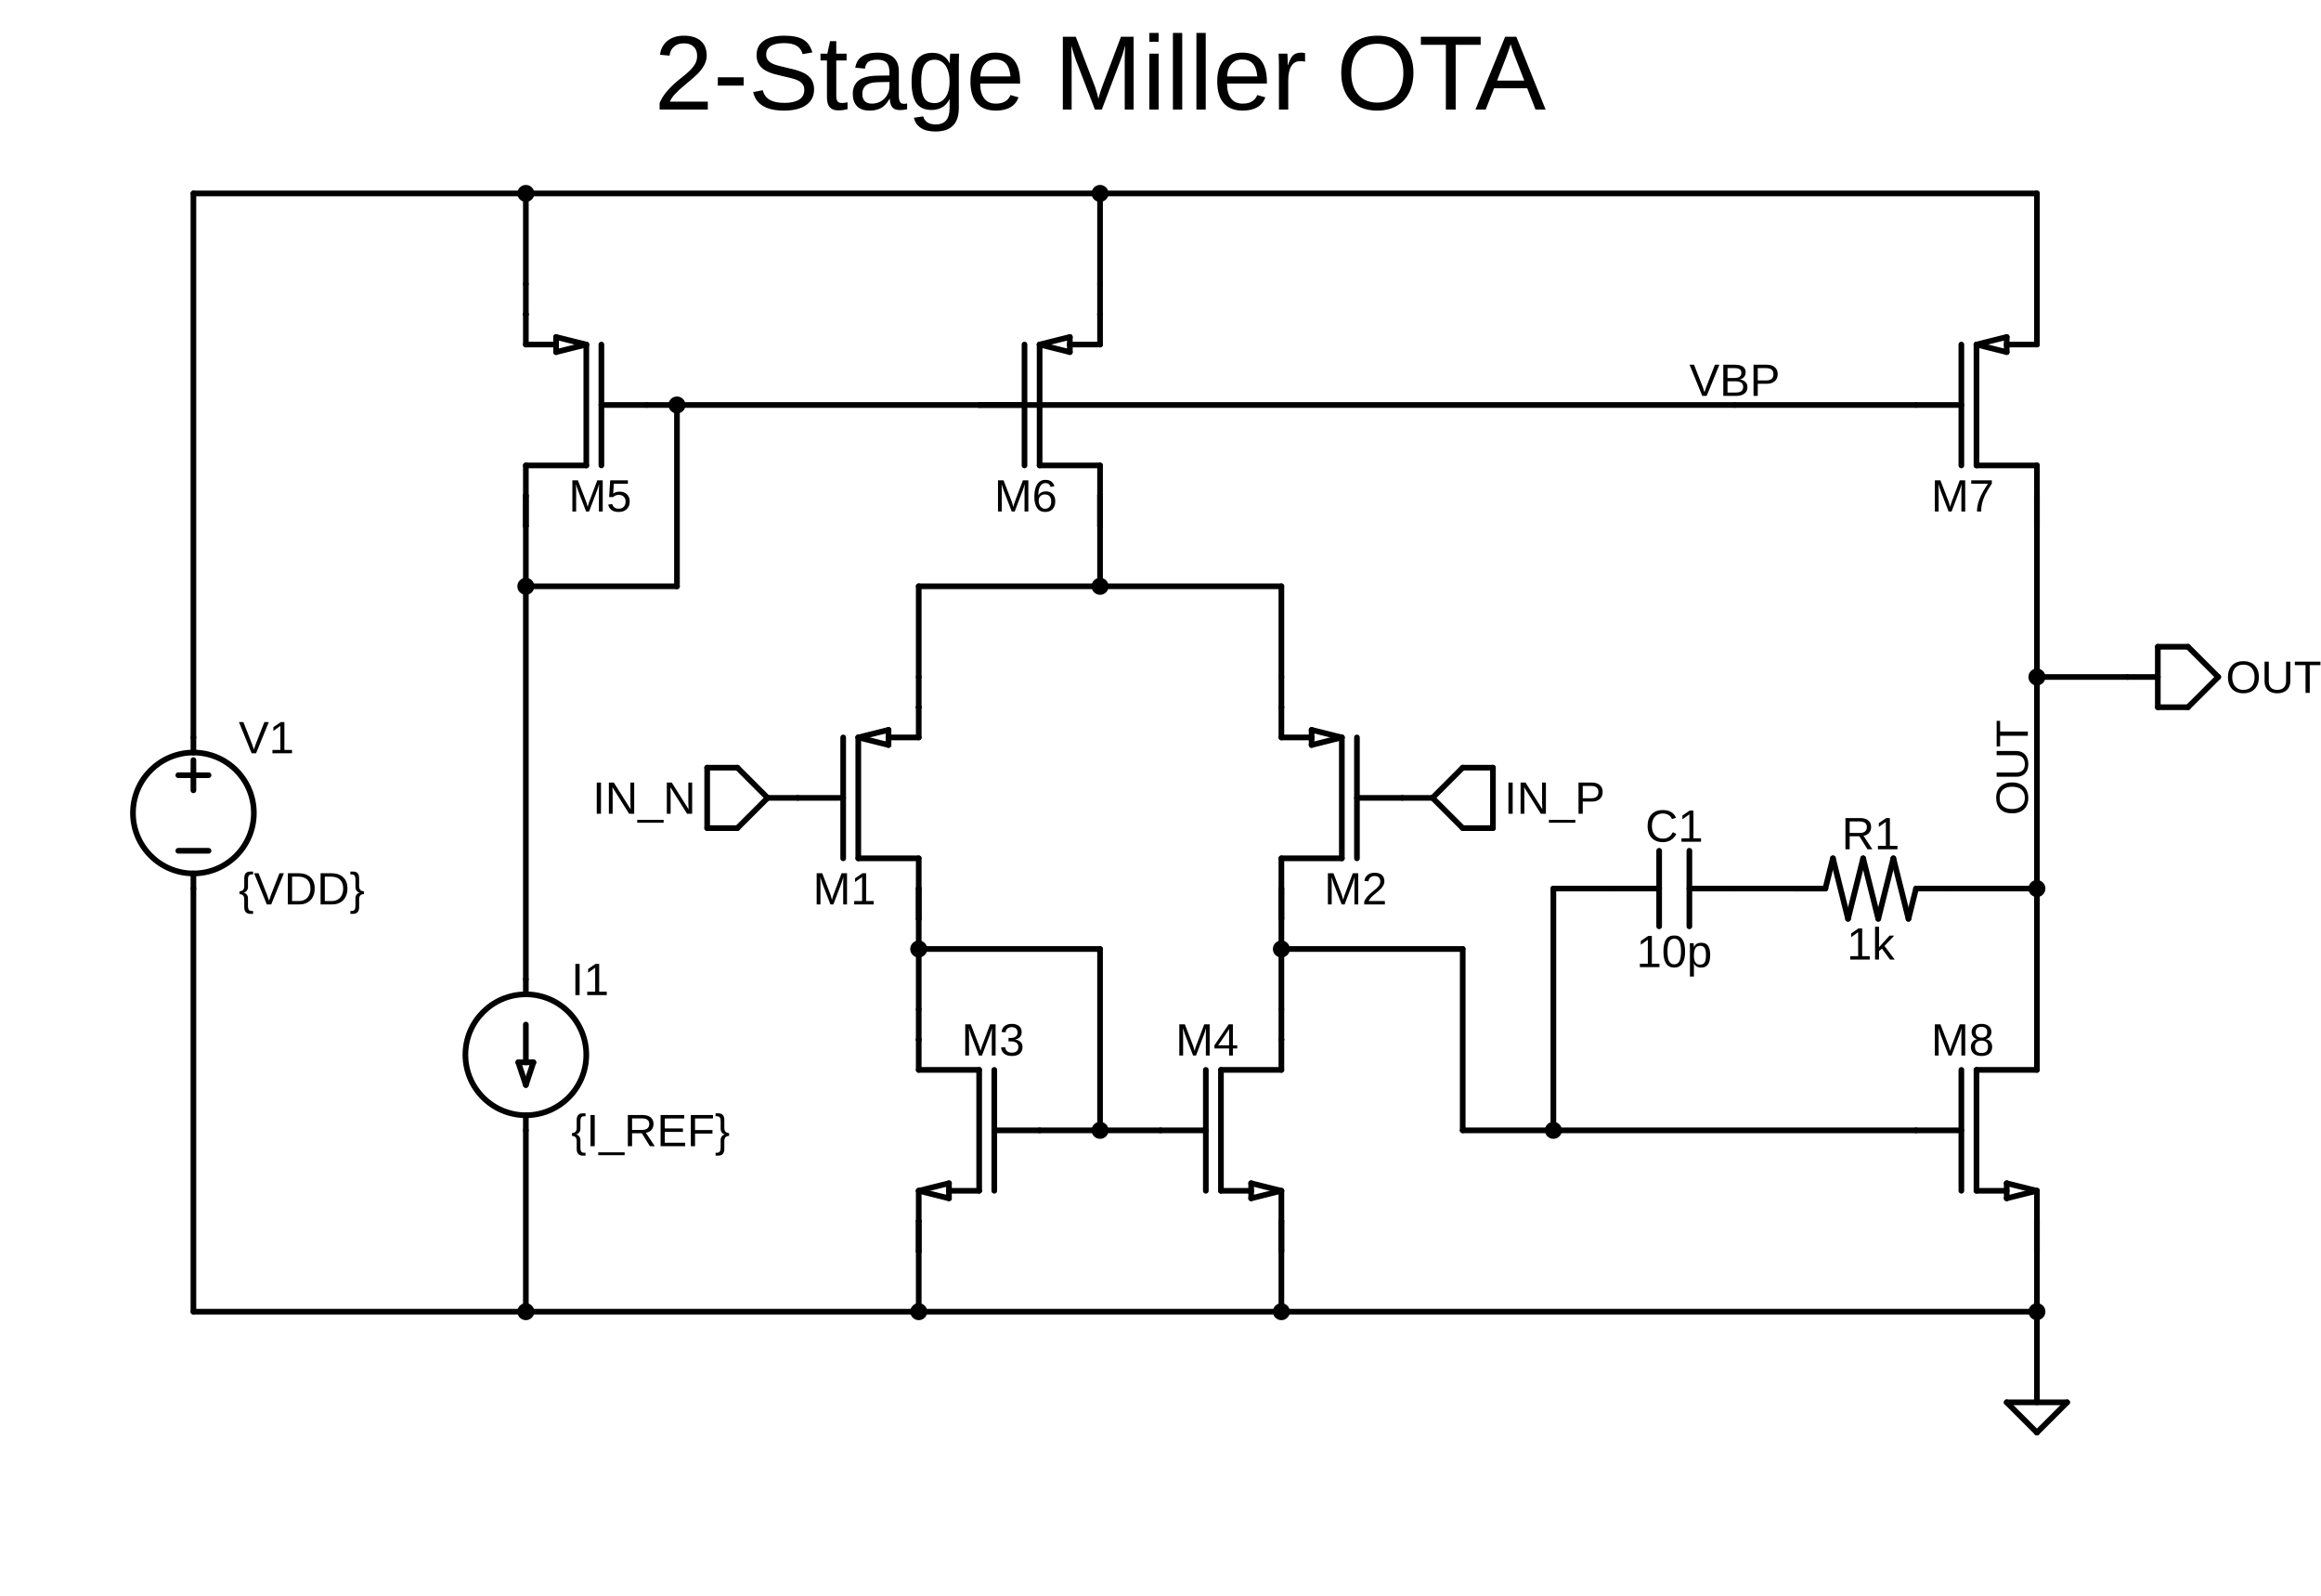
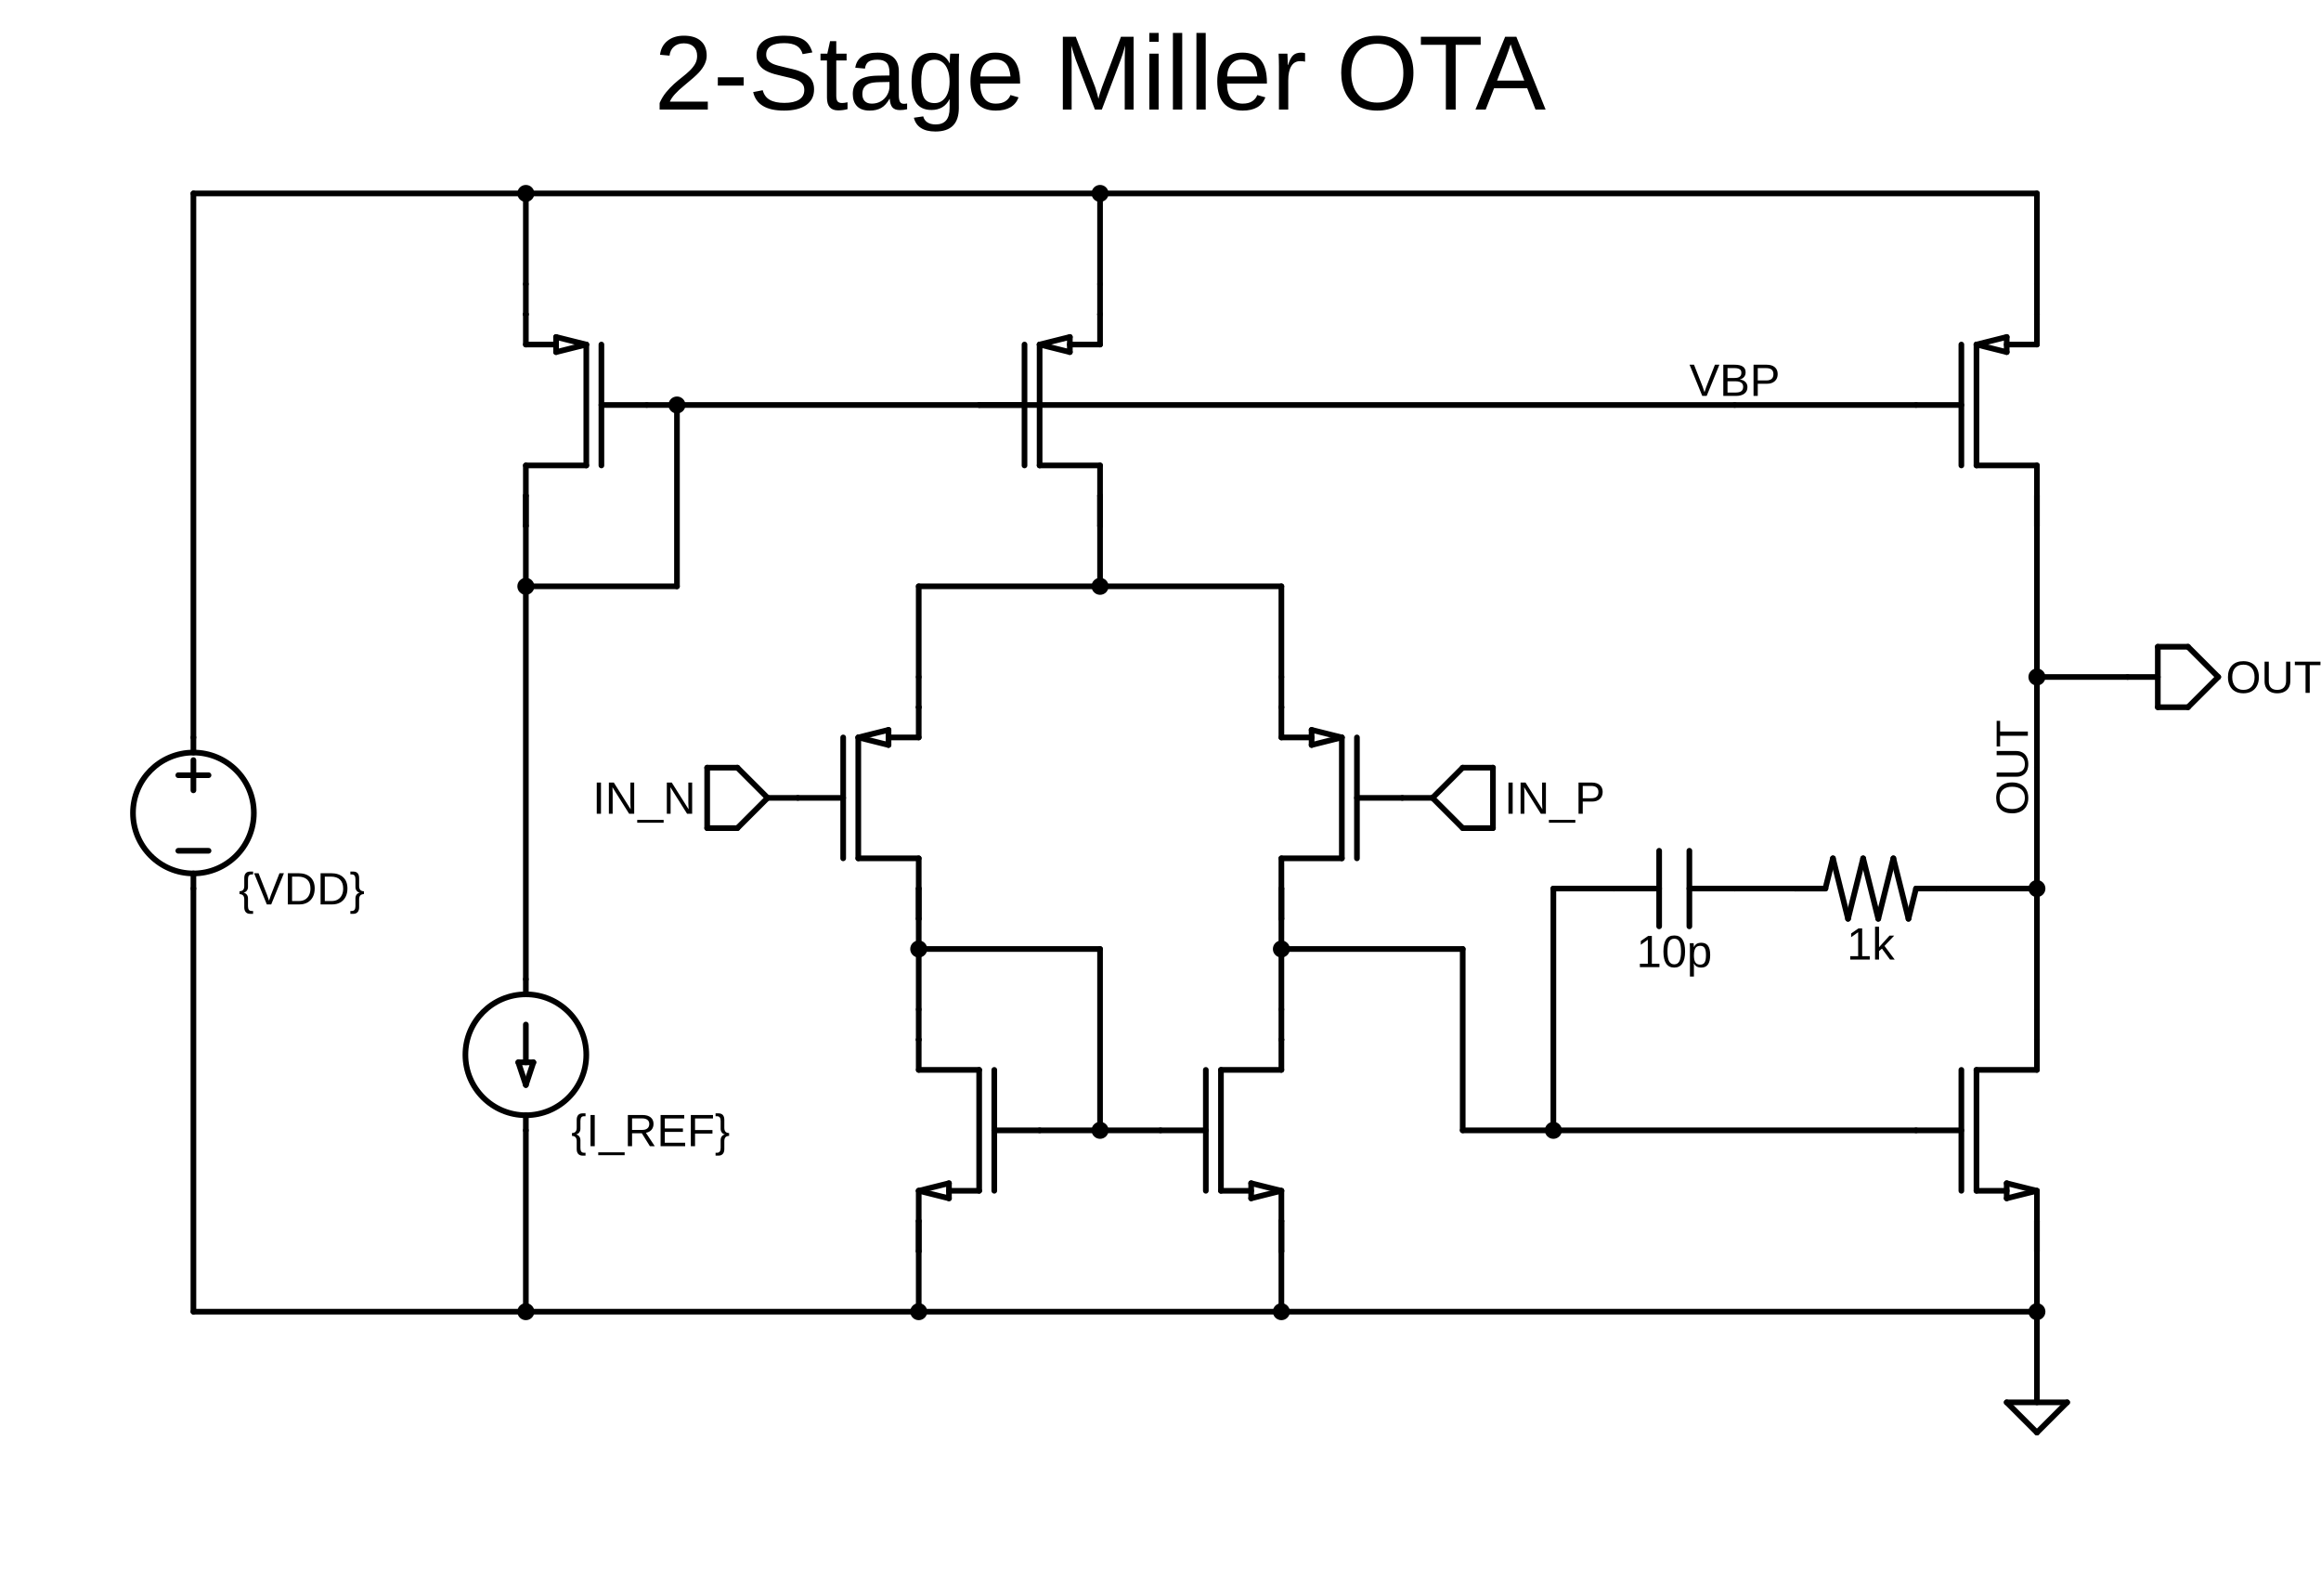
<svg xmlns="http://www.w3.org/2000/svg" baseProfile="full" height="100%" version="1.1" viewBox="-310.4,-86.4,1228.8,844.8" width="100%">
  <defs />
  <line stroke="black" stroke-linecap="round" stroke-width="3.0" x1="-32" x2="-208" y1="16" y2="16" />
  <line stroke="black" stroke-linecap="round" stroke-width="3.0" x1="272" x2="-32" y1="16" y2="16" />
  <line stroke="black" stroke-linecap="round" stroke-width="3.0" x1="768" x2="272" y1="16" y2="16" />
  <line stroke="black" stroke-linecap="round" stroke-width="3.0" x1="-32" x2="-32" y1="64" y2="16" />
  <line stroke="black" stroke-linecap="round" stroke-width="3.0" x1="272" x2="272" y1="64" y2="16" />
  <line stroke="black" stroke-linecap="round" stroke-width="3.0" x1="768" x2="768" y1="64" y2="16" />
  <line stroke="black" stroke-linecap="round" stroke-width="3.0" x1="48" x2="32" y1="128" y2="128" />
  <line stroke="black" stroke-linecap="round" stroke-width="3.0" x1="208" x2="48" y1="128" y2="128" />
  <line stroke="black" stroke-linecap="round" stroke-width="3.0" x1="608" x2="208" y1="128" y2="128" />
  <line stroke="black" stroke-linecap="round" stroke-width="3.0" x1="704" x2="608" y1="128" y2="128" />
  <line stroke="black" stroke-linecap="round" stroke-width="3.0" x1="-32" x2="-32" y1="224" y2="192" />
  <line stroke="black" stroke-linecap="round" stroke-width="3.0" x1="48" x2="48" y1="224" y2="128" />
  <line stroke="black" stroke-linecap="round" stroke-width="3.0" x1="48" x2="-32" y1="224" y2="224" />
  <line stroke="black" stroke-linecap="round" stroke-width="3.0" x1="272" x2="272" y1="224" y2="192" />
  <line stroke="black" stroke-linecap="round" stroke-width="3.0" x1="272" x2="176" y1="224" y2="224" />
  <line stroke="black" stroke-linecap="round" stroke-width="3.0" x1="368" x2="272" y1="224" y2="224" />
  <line stroke="black" stroke-linecap="round" stroke-width="3.0" x1="176" x2="176" y1="272" y2="224" />
  <line stroke="black" stroke-linecap="round" stroke-width="3.0" x1="368" x2="368" y1="272" y2="224" />
  <line stroke="black" stroke-linecap="round" stroke-width="3.0" x1="768" x2="768" y1="272" y2="192" />
  <line stroke="black" stroke-linecap="round" stroke-width="3.0" x1="816" x2="768" y1="272" y2="272" />
  <line stroke="black" stroke-linecap="round" stroke-width="3.0" x1="-208" x2="-208" y1="304" y2="16" />
  <line stroke="black" stroke-linecap="round" stroke-width="3.0" x1="768" x2="768" y1="320" y2="272" />
  <line stroke="black" stroke-linecap="round" stroke-width="3.0" x1="112" x2="96" y1="336" y2="336" />
  <line stroke="black" stroke-linecap="round" stroke-width="3.0" x1="448" x2="432" y1="336" y2="336" />
  <line stroke="black" stroke-linecap="round" stroke-width="3.0" x1="544" x2="512" y1="384" y2="384" />
  <line stroke="black" stroke-linecap="round" stroke-width="3.0" x1="640" x2="608" y1="384" y2="384" />
  <line stroke="black" stroke-linecap="round" stroke-width="3.0" x1="768" x2="768" y1="384" y2="320" />
  <line stroke="black" stroke-linecap="round" stroke-width="3.0" x1="768" x2="720" y1="384" y2="384" />
  <line stroke="black" stroke-linecap="round" stroke-width="3.0" x1="176" x2="176" y1="416" y2="400" />
  <line stroke="black" stroke-linecap="round" stroke-width="3.0" x1="272" x2="176" y1="416" y2="416" />
  <line stroke="black" stroke-linecap="round" stroke-width="3.0" x1="368" x2="368" y1="416" y2="400" />
  <line stroke="black" stroke-linecap="round" stroke-width="3.0" x1="464" x2="368" y1="416" y2="416" />
  <line stroke="black" stroke-linecap="round" stroke-width="3.0" x1="-32" x2="-32" y1="432" y2="224" />
  <line stroke="black" stroke-linecap="round" stroke-width="3.0" x1="176" x2="176" y1="448" y2="416" />
  <line stroke="black" stroke-linecap="round" stroke-width="3.0" x1="368" x2="368" y1="448" y2="416" />
  <line stroke="black" stroke-linecap="round" stroke-width="3.0" x1="768" x2="768" y1="448" y2="384" />
  <line stroke="black" stroke-linecap="round" stroke-width="3.0" x1="272" x2="272" y1="512" y2="416" />
  <line stroke="black" stroke-linecap="round" stroke-width="3.0" x1="272" x2="240" y1="512" y2="512" />
  <line stroke="black" stroke-linecap="round" stroke-width="3.0" x1="304" x2="272" y1="512" y2="512" />
  <line stroke="black" stroke-linecap="round" stroke-width="3.0" x1="464" x2="464" y1="512" y2="416" />
  <line stroke="black" stroke-linecap="round" stroke-width="3.0" x1="512" x2="512" y1="512" y2="384" />
  <line stroke="black" stroke-linecap="round" stroke-width="3.0" x1="512" x2="464" y1="512" y2="512" />
  <line stroke="black" stroke-linecap="round" stroke-width="3.0" x1="704" x2="512" y1="512" y2="512" />
  <line stroke="black" stroke-linecap="round" stroke-width="3.0" x1="-208" x2="-208" y1="608" y2="384" />
  <line stroke="black" stroke-linecap="round" stroke-width="3.0" x1="-32" x2="-32" y1="608" y2="512" />
  <line stroke="black" stroke-linecap="round" stroke-width="3.0" x1="-32" x2="-208" y1="608" y2="608" />
  <line stroke="black" stroke-linecap="round" stroke-width="3.0" x1="176" x2="176" y1="608" y2="576" />
  <line stroke="black" stroke-linecap="round" stroke-width="3.0" x1="176" x2="-32" y1="608" y2="608" />
  <line stroke="black" stroke-linecap="round" stroke-width="3.0" x1="368" x2="368" y1="608" y2="576" />
  <line stroke="black" stroke-linecap="round" stroke-width="3.0" x1="368" x2="176" y1="608" y2="608" />
  <line stroke="black" stroke-linecap="round" stroke-width="3.0" x1="768" x2="768" y1="608" y2="576" />
  <line stroke="black" stroke-linecap="round" stroke-width="3.0" x1="768" x2="368" y1="608" y2="608" />
  <line stroke="black" stroke-linecap="round" stroke-width="3.0" x1="768" x2="768" y1="656" y2="608" />
  <circle cx="-32" cy="16" fill="black" r="4.5" />
  <circle cx="272" cy="16" fill="black" r="4.5" />
  <circle cx="48" cy="128" fill="black" r="4.5" />
  <circle cx="-32" cy="224" fill="black" r="4.5" />
  <circle cx="272" cy="224" fill="black" r="4.5" />
  <circle cx="768" cy="272" fill="black" r="4.5" />
  <circle cx="768" cy="384" fill="black" r="4.5" />
  <circle cx="176" cy="416" fill="black" r="4.5" />
  <circle cx="368" cy="416" fill="black" r="4.5" />
  <circle cx="272" cy="512" fill="black" r="4.5" />
  <circle cx="512" cy="512" fill="black" r="4.5" />
  <circle cx="-32" cy="608" fill="black" r="4.5" />
  <circle cx="176" cy="608" fill="black" r="4.5" />
  <circle cx="368" cy="608" fill="black" r="4.5" />
  <circle cx="768" cy="608" fill="black" r="4.5" />
  <g transform="translate(704,512)">
    <line stroke="black" stroke-linecap="round" stroke-width="3.0" x1="64" x2="64" y1="-32" y2="-48" />
    <line stroke="black" stroke-linecap="round" stroke-width="3.0" x1="24" x2="24" y1="32" y2="-32" />
    <line stroke="black" stroke-linecap="round" stroke-width="3.0" x1="64" x2="32" y1="-32" y2="-32" />
    <line stroke="black" stroke-linecap="round" stroke-width="3.0" x1="64" x2="64" y1="48" y2="32" />
    <line stroke="black" stroke-linecap="round" stroke-width="3.0" x1="64" x2="64" y1="-48" y2="-48" />
    <line stroke="black" stroke-linecap="round" stroke-width="3.0" x1="32" x2="32" y1="32" y2="-32" />
    <line stroke="black" stroke-linecap="round" stroke-width="3.0" x1="48" x2="64" y1="28" y2="32" />
    <line stroke="black" stroke-linecap="round" stroke-width="3.0" x1="48" x2="48" y1="36" y2="28" />
    <line stroke="black" stroke-linecap="round" stroke-width="3.0" x1="64" x2="48" y1="32" y2="36" />
    <line stroke="black" stroke-linecap="round" stroke-width="3.0" x1="32" x2="48" y1="32" y2="32" />
    <line stroke="black" stroke-linecap="round" stroke-width="3.0" x1="64" x2="64" y1="64" y2="48" />
    <line stroke="black" stroke-linecap="round" stroke-width="3.0" x1="64" x2="64" y1="64" y2="48" />
    <line stroke="black" stroke-linecap="round" stroke-width="3.0" x1="0" x2="24" y1="0" y2="0" />
    <line stroke="black" stroke-linecap="round" stroke-width="3.0" x1="64" x2="64" y1="-64" y2="-48" />
-     <g class="text-group">
-       <text fill="black" font-family="Arial" font-size="24.0px" text-anchor="start" x="8" y="-39.6">M8</text>
-     </g>
  </g>
  <g transform="translate(112,336)">
    <line stroke="black" stroke-linecap="round" stroke-width="3.0" x1="64" x2="64" y1="-32" y2="-48" />
    <line stroke="black" stroke-linecap="round" stroke-width="3.0" x1="24" x2="24" y1="32" y2="-32" />
    <line stroke="black" stroke-linecap="round" stroke-width="3.0" x1="64" x2="32" y1="32" y2="32" />
    <line stroke="black" stroke-linecap="round" stroke-width="3.0" x1="64" x2="64" y1="48" y2="32" />
    <line stroke="black" stroke-linecap="round" stroke-width="3.0" x1="64" x2="64" y1="-48" y2="-48" />
    <line stroke="black" stroke-linecap="round" stroke-width="3.0" x1="32" x2="32" y1="32" y2="-32" />
    <line stroke="black" stroke-linecap="round" stroke-width="3.0" x1="48" x2="32" y1="-28" y2="-32" />
    <line stroke="black" stroke-linecap="round" stroke-width="3.0" x1="48" x2="48" y1="-36" y2="-28" />
    <line stroke="black" stroke-linecap="round" stroke-width="3.0" x1="32" x2="48" y1="-32" y2="-36" />
    <line stroke="black" stroke-linecap="round" stroke-width="3.0" x1="64" x2="48" y1="-32" y2="-32" />
    <line stroke="black" stroke-linecap="round" stroke-width="3.0" x1="64" x2="64" y1="64" y2="48" />
    <line stroke="black" stroke-linecap="round" stroke-width="3.0" x1="64" x2="64" y1="64" y2="48" />
    <line stroke="black" stroke-linecap="round" stroke-width="3.0" x1="0" x2="24" y1="0" y2="0" />
    <line stroke="black" stroke-linecap="round" stroke-width="3.0" x1="64" x2="64" y1="-64" y2="-48" />
-     <g class="text-group">
-       <text fill="black" font-family="Arial" font-size="24.0px" text-anchor="start" x="8" y="56.4">M1</text>
-     </g>
  </g>
  <g transform="translate(432,336) scale(-1,1)">
    <line stroke="black" stroke-linecap="round" stroke-width="3.0" x1="64" x2="64" y1="-32" y2="-48" />
    <line stroke="black" stroke-linecap="round" stroke-width="3.0" x1="24" x2="24" y1="32" y2="-32" />
    <line stroke="black" stroke-linecap="round" stroke-width="3.0" x1="64" x2="32" y1="32" y2="32" />
    <line stroke="black" stroke-linecap="round" stroke-width="3.0" x1="64" x2="64" y1="48" y2="32" />
    <line stroke="black" stroke-linecap="round" stroke-width="3.0" x1="64" x2="64" y1="-48" y2="-48" />
    <line stroke="black" stroke-linecap="round" stroke-width="3.0" x1="32" x2="32" y1="32" y2="-32" />
    <line stroke="black" stroke-linecap="round" stroke-width="3.0" x1="48" x2="32" y1="-28" y2="-32" />
    <line stroke="black" stroke-linecap="round" stroke-width="3.0" x1="48" x2="48" y1="-36" y2="-28" />
    <line stroke="black" stroke-linecap="round" stroke-width="3.0" x1="32" x2="48" y1="-32" y2="-36" />
    <line stroke="black" stroke-linecap="round" stroke-width="3.0" x1="64" x2="48" y1="-32" y2="-32" />
    <line stroke="black" stroke-linecap="round" stroke-width="3.0" x1="64" x2="64" y1="64" y2="48" />
    <line stroke="black" stroke-linecap="round" stroke-width="3.0" x1="64" x2="64" y1="64" y2="48" />
    <line stroke="black" stroke-linecap="round" stroke-width="3.0" x1="0" x2="24" y1="0" y2="0" />
    <line stroke="black" stroke-linecap="round" stroke-width="3.0" x1="64" x2="64" y1="-64" y2="-48" />
-     <g transform="scale(-1,1) translate(-16,0)">
-       <g class="text-group">
-         <text fill="black" font-family="Arial" font-size="24.0px" text-anchor="end" x="8" y="56.4">M2</text>
-       </g>
-     </g>
  </g>
  <g transform="translate(304,512)">
    <line stroke="black" stroke-linecap="round" stroke-width="3.0" x1="64" x2="64" y1="-32" y2="-48" />
    <line stroke="black" stroke-linecap="round" stroke-width="3.0" x1="24" x2="24" y1="32" y2="-32" />
    <line stroke="black" stroke-linecap="round" stroke-width="3.0" x1="64" x2="32" y1="-32" y2="-32" />
    <line stroke="black" stroke-linecap="round" stroke-width="3.0" x1="64" x2="64" y1="48" y2="32" />
    <line stroke="black" stroke-linecap="round" stroke-width="3.0" x1="64" x2="64" y1="-48" y2="-48" />
    <line stroke="black" stroke-linecap="round" stroke-width="3.0" x1="32" x2="32" y1="32" y2="-32" />
    <line stroke="black" stroke-linecap="round" stroke-width="3.0" x1="48" x2="64" y1="28" y2="32" />
    <line stroke="black" stroke-linecap="round" stroke-width="3.0" x1="48" x2="48" y1="36" y2="28" />
    <line stroke="black" stroke-linecap="round" stroke-width="3.0" x1="64" x2="48" y1="32" y2="36" />
    <line stroke="black" stroke-linecap="round" stroke-width="3.0" x1="32" x2="48" y1="32" y2="32" />
    <line stroke="black" stroke-linecap="round" stroke-width="3.0" x1="64" x2="64" y1="64" y2="48" />
    <line stroke="black" stroke-linecap="round" stroke-width="3.0" x1="64" x2="64" y1="64" y2="48" />
    <line stroke="black" stroke-linecap="round" stroke-width="3.0" x1="0" x2="24" y1="0" y2="0" />
    <line stroke="black" stroke-linecap="round" stroke-width="3.0" x1="64" x2="64" y1="-64" y2="-48" />
-     <g class="text-group">
-       <text fill="black" font-family="Arial" font-size="24.0px" text-anchor="start" x="8" y="-39.6">M4</text>
-     </g>
  </g>
  <g transform="translate(240,512) scale(-1,1)">
    <line stroke="black" stroke-linecap="round" stroke-width="3.0" x1="64" x2="64" y1="-32" y2="-48" />
    <line stroke="black" stroke-linecap="round" stroke-width="3.0" x1="24" x2="24" y1="32" y2="-32" />
    <line stroke="black" stroke-linecap="round" stroke-width="3.0" x1="64" x2="32" y1="-32" y2="-32" />
    <line stroke="black" stroke-linecap="round" stroke-width="3.0" x1="64" x2="64" y1="48" y2="32" />
    <line stroke="black" stroke-linecap="round" stroke-width="3.0" x1="64" x2="64" y1="-48" y2="-48" />
    <line stroke="black" stroke-linecap="round" stroke-width="3.0" x1="32" x2="32" y1="32" y2="-32" />
    <line stroke="black" stroke-linecap="round" stroke-width="3.0" x1="48" x2="64" y1="28" y2="32" />
    <line stroke="black" stroke-linecap="round" stroke-width="3.0" x1="48" x2="48" y1="36" y2="28" />
    <line stroke="black" stroke-linecap="round" stroke-width="3.0" x1="64" x2="48" y1="32" y2="36" />
    <line stroke="black" stroke-linecap="round" stroke-width="3.0" x1="32" x2="48" y1="32" y2="32" />
    <line stroke="black" stroke-linecap="round" stroke-width="3.0" x1="64" x2="64" y1="64" y2="48" />
    <line stroke="black" stroke-linecap="round" stroke-width="3.0" x1="64" x2="64" y1="64" y2="48" />
    <line stroke="black" stroke-linecap="round" stroke-width="3.0" x1="0" x2="24" y1="0" y2="0" />
    <line stroke="black" stroke-linecap="round" stroke-width="3.0" x1="64" x2="64" y1="-64" y2="-48" />
-     <g transform="scale(-1,1) translate(-16,0)">
-       <g class="text-group">
-         <text fill="black" font-family="Arial" font-size="24.0px" text-anchor="end" x="8" y="-39.6">M3</text>
-       </g>
-     </g>
  </g>
  <g transform="translate(32,128) scale(-1,1)">
    <line stroke="black" stroke-linecap="round" stroke-width="3.0" x1="64" x2="64" y1="-32" y2="-48" />
    <line stroke="black" stroke-linecap="round" stroke-width="3.0" x1="24" x2="24" y1="32" y2="-32" />
    <line stroke="black" stroke-linecap="round" stroke-width="3.0" x1="64" x2="32" y1="32" y2="32" />
    <line stroke="black" stroke-linecap="round" stroke-width="3.0" x1="64" x2="64" y1="48" y2="32" />
    <line stroke="black" stroke-linecap="round" stroke-width="3.0" x1="64" x2="64" y1="-48" y2="-48" />
    <line stroke="black" stroke-linecap="round" stroke-width="3.0" x1="32" x2="32" y1="32" y2="-32" />
    <line stroke="black" stroke-linecap="round" stroke-width="3.0" x1="48" x2="32" y1="-28" y2="-32" />
    <line stroke="black" stroke-linecap="round" stroke-width="3.0" x1="48" x2="48" y1="-36" y2="-28" />
    <line stroke="black" stroke-linecap="round" stroke-width="3.0" x1="32" x2="48" y1="-32" y2="-36" />
    <line stroke="black" stroke-linecap="round" stroke-width="3.0" x1="64" x2="48" y1="-32" y2="-32" />
    <line stroke="black" stroke-linecap="round" stroke-width="3.0" x1="64" x2="64" y1="64" y2="48" />
    <line stroke="black" stroke-linecap="round" stroke-width="3.0" x1="64" x2="64" y1="64" y2="48" />
    <line stroke="black" stroke-linecap="round" stroke-width="3.0" x1="0" x2="24" y1="0" y2="0" />
    <line stroke="black" stroke-linecap="round" stroke-width="3.0" x1="64" x2="64" y1="-64" y2="-48" />
-     <g transform="scale(-1,1) translate(-16,0)">
-       <g class="text-group">
-         <text fill="black" font-family="Arial" font-size="24.0px" text-anchor="end" x="8" y="56.4">M5</text>
-       </g>
-     </g>
  </g>
  <g transform="translate(208,128)">
    <line stroke="black" stroke-linecap="round" stroke-width="3.0" x1="64" x2="64" y1="-32" y2="-48" />
    <line stroke="black" stroke-linecap="round" stroke-width="3.0" x1="24" x2="24" y1="32" y2="-32" />
    <line stroke="black" stroke-linecap="round" stroke-width="3.0" x1="64" x2="32" y1="32" y2="32" />
    <line stroke="black" stroke-linecap="round" stroke-width="3.0" x1="64" x2="64" y1="48" y2="32" />
    <line stroke="black" stroke-linecap="round" stroke-width="3.0" x1="64" x2="64" y1="-48" y2="-48" />
    <line stroke="black" stroke-linecap="round" stroke-width="3.0" x1="32" x2="32" y1="32" y2="-32" />
    <line stroke="black" stroke-linecap="round" stroke-width="3.0" x1="48" x2="32" y1="-28" y2="-32" />
    <line stroke="black" stroke-linecap="round" stroke-width="3.0" x1="48" x2="48" y1="-36" y2="-28" />
    <line stroke="black" stroke-linecap="round" stroke-width="3.0" x1="32" x2="48" y1="-32" y2="-36" />
    <line stroke="black" stroke-linecap="round" stroke-width="3.0" x1="64" x2="48" y1="-32" y2="-32" />
    <line stroke="black" stroke-linecap="round" stroke-width="3.0" x1="64" x2="64" y1="64" y2="48" />
    <line stroke="black" stroke-linecap="round" stroke-width="3.0" x1="64" x2="64" y1="64" y2="48" />
    <line stroke="black" stroke-linecap="round" stroke-width="3.0" x1="0" x2="24" y1="0" y2="0" />
    <line stroke="black" stroke-linecap="round" stroke-width="3.0" x1="64" x2="64" y1="-64" y2="-48" />
-     <g class="text-group">
-       <text fill="black" font-family="Arial" font-size="24.0px" text-anchor="start" x="8" y="56.4">M6</text>
-     </g>
  </g>
  <g transform="translate(704,128)">
    <line stroke="black" stroke-linecap="round" stroke-width="3.0" x1="64" x2="64" y1="-32" y2="-48" />
    <line stroke="black" stroke-linecap="round" stroke-width="3.0" x1="24" x2="24" y1="32" y2="-32" />
    <line stroke="black" stroke-linecap="round" stroke-width="3.0" x1="64" x2="32" y1="32" y2="32" />
    <line stroke="black" stroke-linecap="round" stroke-width="3.0" x1="64" x2="64" y1="48" y2="32" />
    <line stroke="black" stroke-linecap="round" stroke-width="3.0" x1="64" x2="64" y1="-48" y2="-48" />
    <line stroke="black" stroke-linecap="round" stroke-width="3.0" x1="32" x2="32" y1="32" y2="-32" />
    <line stroke="black" stroke-linecap="round" stroke-width="3.0" x1="48" x2="32" y1="-28" y2="-32" />
    <line stroke="black" stroke-linecap="round" stroke-width="3.0" x1="48" x2="48" y1="-36" y2="-28" />
    <line stroke="black" stroke-linecap="round" stroke-width="3.0" x1="32" x2="48" y1="-32" y2="-36" />
    <line stroke="black" stroke-linecap="round" stroke-width="3.0" x1="64" x2="48" y1="-32" y2="-32" />
    <line stroke="black" stroke-linecap="round" stroke-width="3.0" x1="64" x2="64" y1="64" y2="48" />
    <line stroke="black" stroke-linecap="round" stroke-width="3.0" x1="64" x2="64" y1="64" y2="48" />
    <line stroke="black" stroke-linecap="round" stroke-width="3.0" x1="0" x2="24" y1="0" y2="0" />
    <line stroke="black" stroke-linecap="round" stroke-width="3.0" x1="64" x2="64" y1="-64" y2="-48" />
-     <g class="text-group">
-       <text fill="black" font-family="Arial" font-size="24.0px" text-anchor="start" x="8" y="56.4">M7</text>
-     </g>
  </g>
  <g transform="translate(-208,288)">
    <line stroke="black" stroke-linecap="round" stroke-width="3.0" x1="-8" x2="8" y1="36" y2="36" />
    <line stroke="black" stroke-linecap="round" stroke-width="3.0" x1="-8" x2="8" y1="76" y2="76" />
    <line stroke="black" stroke-linecap="round" stroke-width="3.0" x1="0" x2="0" y1="28" y2="44" />
    <line stroke="black" stroke-linecap="round" stroke-width="3.0" x1="0" x2="0" y1="96" y2="88" />
    <line stroke="black" stroke-linecap="round" stroke-width="3.0" x1="0" x2="0" y1="16" y2="24" />
    <circle cx="0.0" cy="56.0" fill="none" r="32.0" stroke="black" stroke-width="3.0" />
-     <g class="text-group">
-       <text fill="black" font-family="Arial" font-size="24.0px" text-anchor="start" x="24" y="24.4">V1</text>
-     </g>
    <g class="text-group">
      <text fill="black" font-family="Arial" font-size="24.0px" text-anchor="start" x="24" y="104.4">{VDD}</text>
    </g>
  </g>
  <g transform="translate(-32,432)">
    <line stroke="black" stroke-linecap="round" stroke-width="3.0" x1="0" x2="4" y1="56" y2="44" />
    <line stroke="black" stroke-linecap="round" stroke-width="3.0" x1="0" x2="-4" y1="56" y2="44" />
    <line stroke="black" stroke-linecap="round" stroke-width="3.0" x1="-4" x2="4" y1="44" y2="44" />
    <line stroke="black" stroke-linecap="round" stroke-width="3.0" x1="0" x2="0" y1="24" y2="44" />
    <line stroke="black" stroke-linecap="round" stroke-width="3.0" x1="0" x2="0" y1="80" y2="72" />
    <line stroke="black" stroke-linecap="round" stroke-width="3.0" x1="0" x2="0" y1="0" y2="8" />
    <circle cx="0.0" cy="40.0" fill="none" r="32.0" stroke="black" stroke-width="3.0" />
    <g class="text-group">
-       <text fill="black" font-family="Arial" font-size="24.0px" text-anchor="start" x="24" y="8.4">I1</text>
-     </g>
-     <g class="text-group">
      <text fill="black" font-family="Arial" font-size="24.0px" text-anchor="start" x="24" y="88.4">{I_REF}</text>
    </g>
  </g>
  <g transform="translate(608,368) rotate(90)">
    <line stroke="black" stroke-linecap="round" stroke-width="3.0" x1="16" x2="16" y1="64" y2="40" />
    <line stroke="black" stroke-linecap="round" stroke-width="3.0" x1="16" x2="16" y1="24" y2="0" />
    <line stroke="black" stroke-linecap="round" stroke-width="3.0" x1="-4" x2="36" y1="40" y2="40" />
    <line stroke="black" stroke-linecap="round" stroke-width="3.0" x1="-4" x2="36" y1="24" y2="24" />
-     <g transform="rotate(-90, -4, 32)">
-       <g class="text-group">
-         <text fill="black" font-family="Arial" font-size="24.0px" text-anchor="middle" x="-4" y="27.2">C1</text>
-       </g>
-     </g>
    <g transform="rotate(-90, 36, 32)">
      <g class="text-group">
        <text fill="black" font-family="Arial" font-size="24.0px" text-anchor="middle" x="36" y="53.6">10p</text>
      </g>
    </g>
  </g>
  <g transform="translate(736,368) rotate(90)">
    <line stroke="black" stroke-linecap="round" stroke-width="3.0" x1="16" x2="16" y1="96" y2="80" />
    <line stroke="black" stroke-linecap="round" stroke-width="3.0" x1="16" x2="16" y1="96" y2="80" />
    <line stroke="black" stroke-linecap="round" stroke-width="3.0" x1="16" x2="32" y1="32" y2="36" />
    <line stroke="black" stroke-linecap="round" stroke-width="3.0" x1="32" x2="0" y1="36" y2="44" />
    <line stroke="black" stroke-linecap="round" stroke-width="3.0" x1="0" x2="32" y1="44" y2="52" />
    <line stroke="black" stroke-linecap="round" stroke-width="3.0" x1="32" x2="0" y1="52" y2="60" />
    <line stroke="black" stroke-linecap="round" stroke-width="3.0" x1="0" x2="32" y1="60" y2="68" />
    <line stroke="black" stroke-linecap="round" stroke-width="3.0" x1="32" x2="0" y1="68" y2="76" />
    <line stroke="black" stroke-linecap="round" stroke-width="3.0" x1="0" x2="16" y1="76" y2="80" />
    <line stroke="black" stroke-linecap="round" stroke-width="3.0" x1="16" x2="16" y1="32" y2="16" />
-     <g transform="rotate(-90, 0, 56)">
-       <g class="text-group">
-         <text fill="black" font-family="Arial" font-size="24.0px" text-anchor="middle" x="0" y="51.2">R1</text>
-       </g>
-     </g>
    <g transform="rotate(-90, 32, 56)">
      <g class="text-group">
        <text fill="black" font-family="Arial" font-size="24.0px" text-anchor="middle" x="32" y="77.6">1k</text>
      </g>
    </g>
  </g>
  <g class="text-group">
    <text fill="black" font-family="Arial" font-size="56.0px" text-anchor="middle" x="272" y="-28.4">2-Stage Miller OTA</text>
  </g>
  <g class="ground-flag">
    <g transform="translate(768,656) rotate(0)">
      <line stroke="black" stroke-linecap="round" stroke-width="3.0" x1="-16" x2="16" y1="0" y2="0" />
      <line stroke="black" stroke-linecap="round" stroke-width="3.0" x1="-16" x2="0" y1="0" y2="16" />
      <line stroke="black" stroke-linecap="round" stroke-width="3.0" x1="16" x2="0" y1="0" y2="16" />
    </g>
  </g>
  <g class="text-group">
    <text fill="black" font-family="Arial" font-size="24.0px" text-anchor="middle" x="608" y="123.2">VBP</text>
  </g>
  <g class="net-label" />
  <g transform="rotate(-90, 768, 320)">
    <g class="text-group">
      <text fill="black" font-family="Arial" font-size="24.0px" text-anchor="middle" x="768" y="315.2">OUT</text>
    </g>
  </g>
  <g class="net-label" />
  <g class="text-group">
    <text fill="black" font-family="Arial" font-size="24.0px" text-anchor="end" x="58" y="344.4">IN_N</text>
  </g>
  <g class="io-pin" transform="translate(96,336) rotate(90)">
    <line stroke="black" stroke-linecap="round" stroke-width="3.0" x1="0" x2="16" y1="0" y2="16" />
    <line stroke="black" stroke-linecap="round" stroke-width="3.0" x1="16" x2="16" y1="16" y2="32" />
    <line stroke="black" stroke-linecap="round" stroke-width="3.0" x1="16" x2="-16" y1="32" y2="32" />
    <line stroke="black" stroke-linecap="round" stroke-width="3.0" x1="-16" x2="-16" y1="32" y2="16" />
    <line stroke="black" stroke-linecap="round" stroke-width="3.0" x1="-16" x2="0" y1="16" y2="0" />
  </g>
  <g class="text-group">
    <text fill="black" font-family="Arial" font-size="24.0px" text-anchor="start" x="486" y="344.4">IN_P</text>
  </g>
  <g class="io-pin" transform="translate(448,336) rotate(270)">
    <line stroke="black" stroke-linecap="round" stroke-width="3.0" x1="0" x2="16" y1="0" y2="16" />
    <line stroke="black" stroke-linecap="round" stroke-width="3.0" x1="16" x2="16" y1="16" y2="32" />
    <line stroke="black" stroke-linecap="round" stroke-width="3.0" x1="16" x2="-16" y1="32" y2="32" />
    <line stroke="black" stroke-linecap="round" stroke-width="3.0" x1="-16" x2="-16" y1="32" y2="16" />
    <line stroke="black" stroke-linecap="round" stroke-width="3.0" x1="-16" x2="0" y1="16" y2="0" />
  </g>
  <g class="text-group">
    <text fill="black" font-family="Arial" font-size="24.0px" text-anchor="start" x="868" y="280.4">OUT</text>
  </g>
  <g class="io-pin" transform="translate(816,272) rotate(270)">
    <line stroke="black" stroke-linecap="round" stroke-width="3.0" x1="-16" x2="0" y1="32" y2="48" />
    <line stroke="black" stroke-linecap="round" stroke-width="3.0" x1="16" x2="16" y1="16" y2="32" />
    <line stroke="black" stroke-linecap="round" stroke-width="3.0" x1="16" x2="-16" y1="16" y2="16" />
    <line stroke="black" stroke-linecap="round" stroke-width="3.0" x1="-16" x2="-16" y1="32" y2="16" />
    <line stroke="black" stroke-linecap="round" stroke-width="3.0" x1="0" x2="16" y1="48" y2="32" />
    <line stroke="black" stroke-linecap="round" stroke-width="3.0" x1="0" x2="0" y1="16" y2="0" />
  </g>
</svg>
